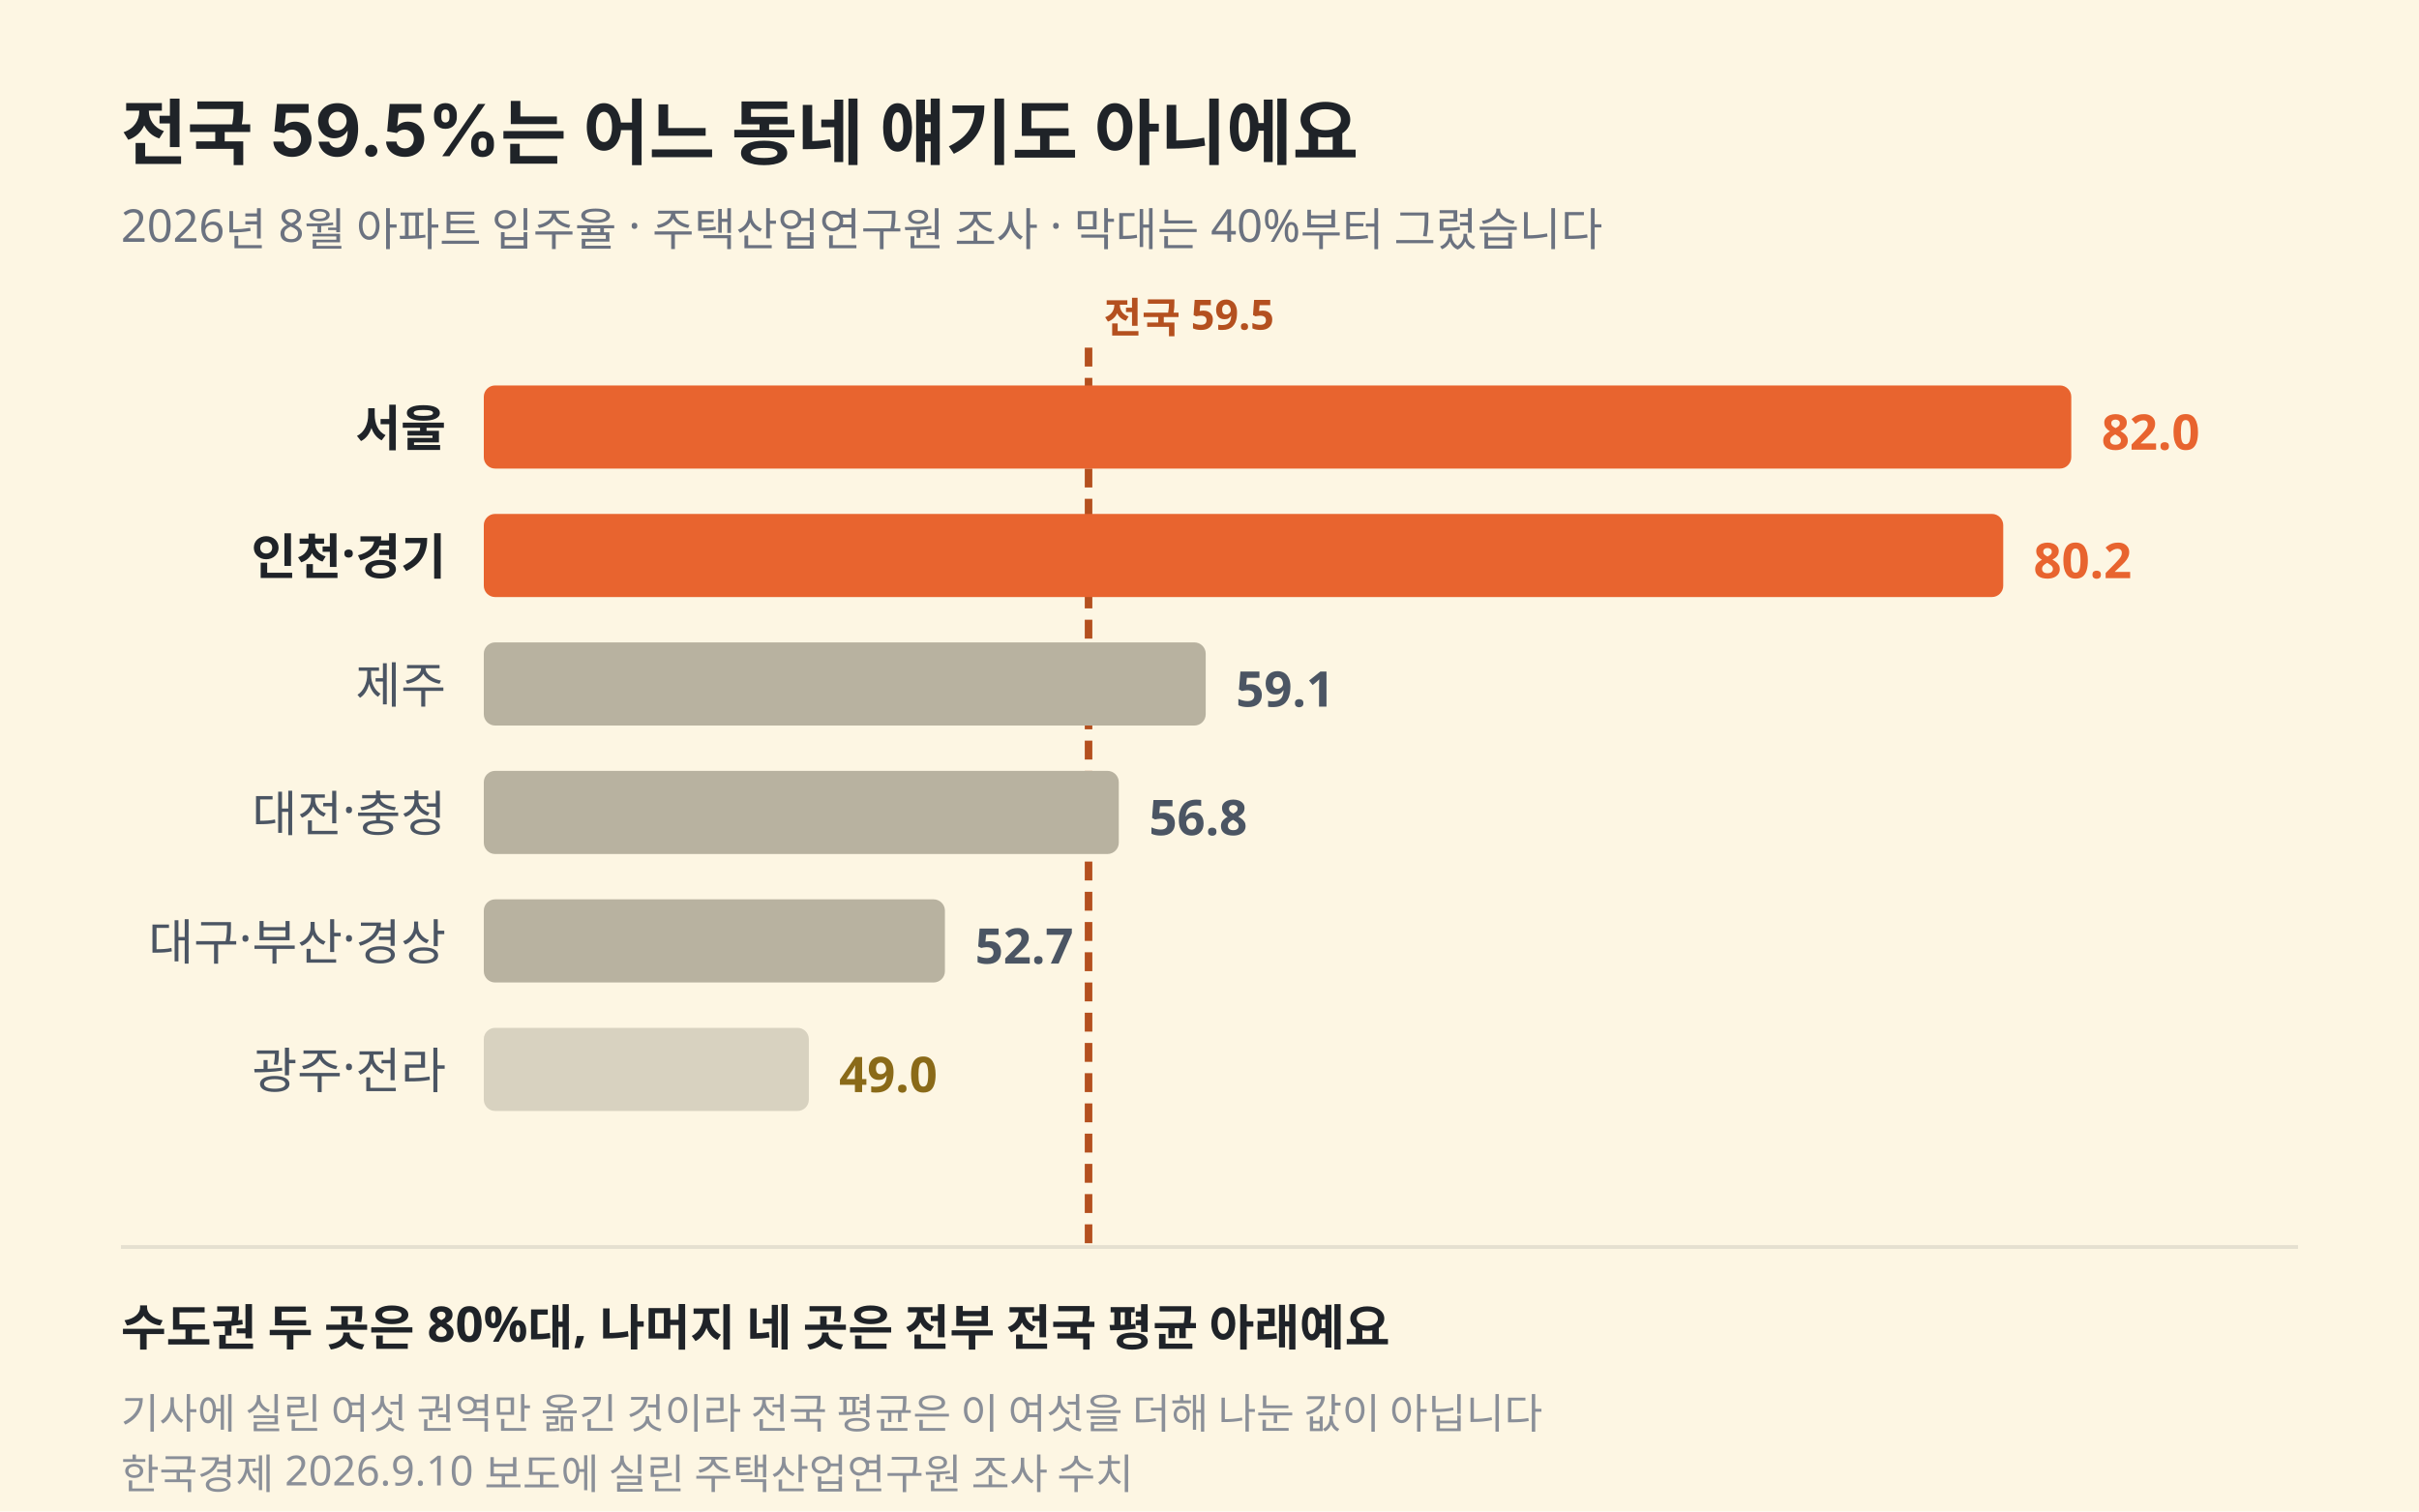
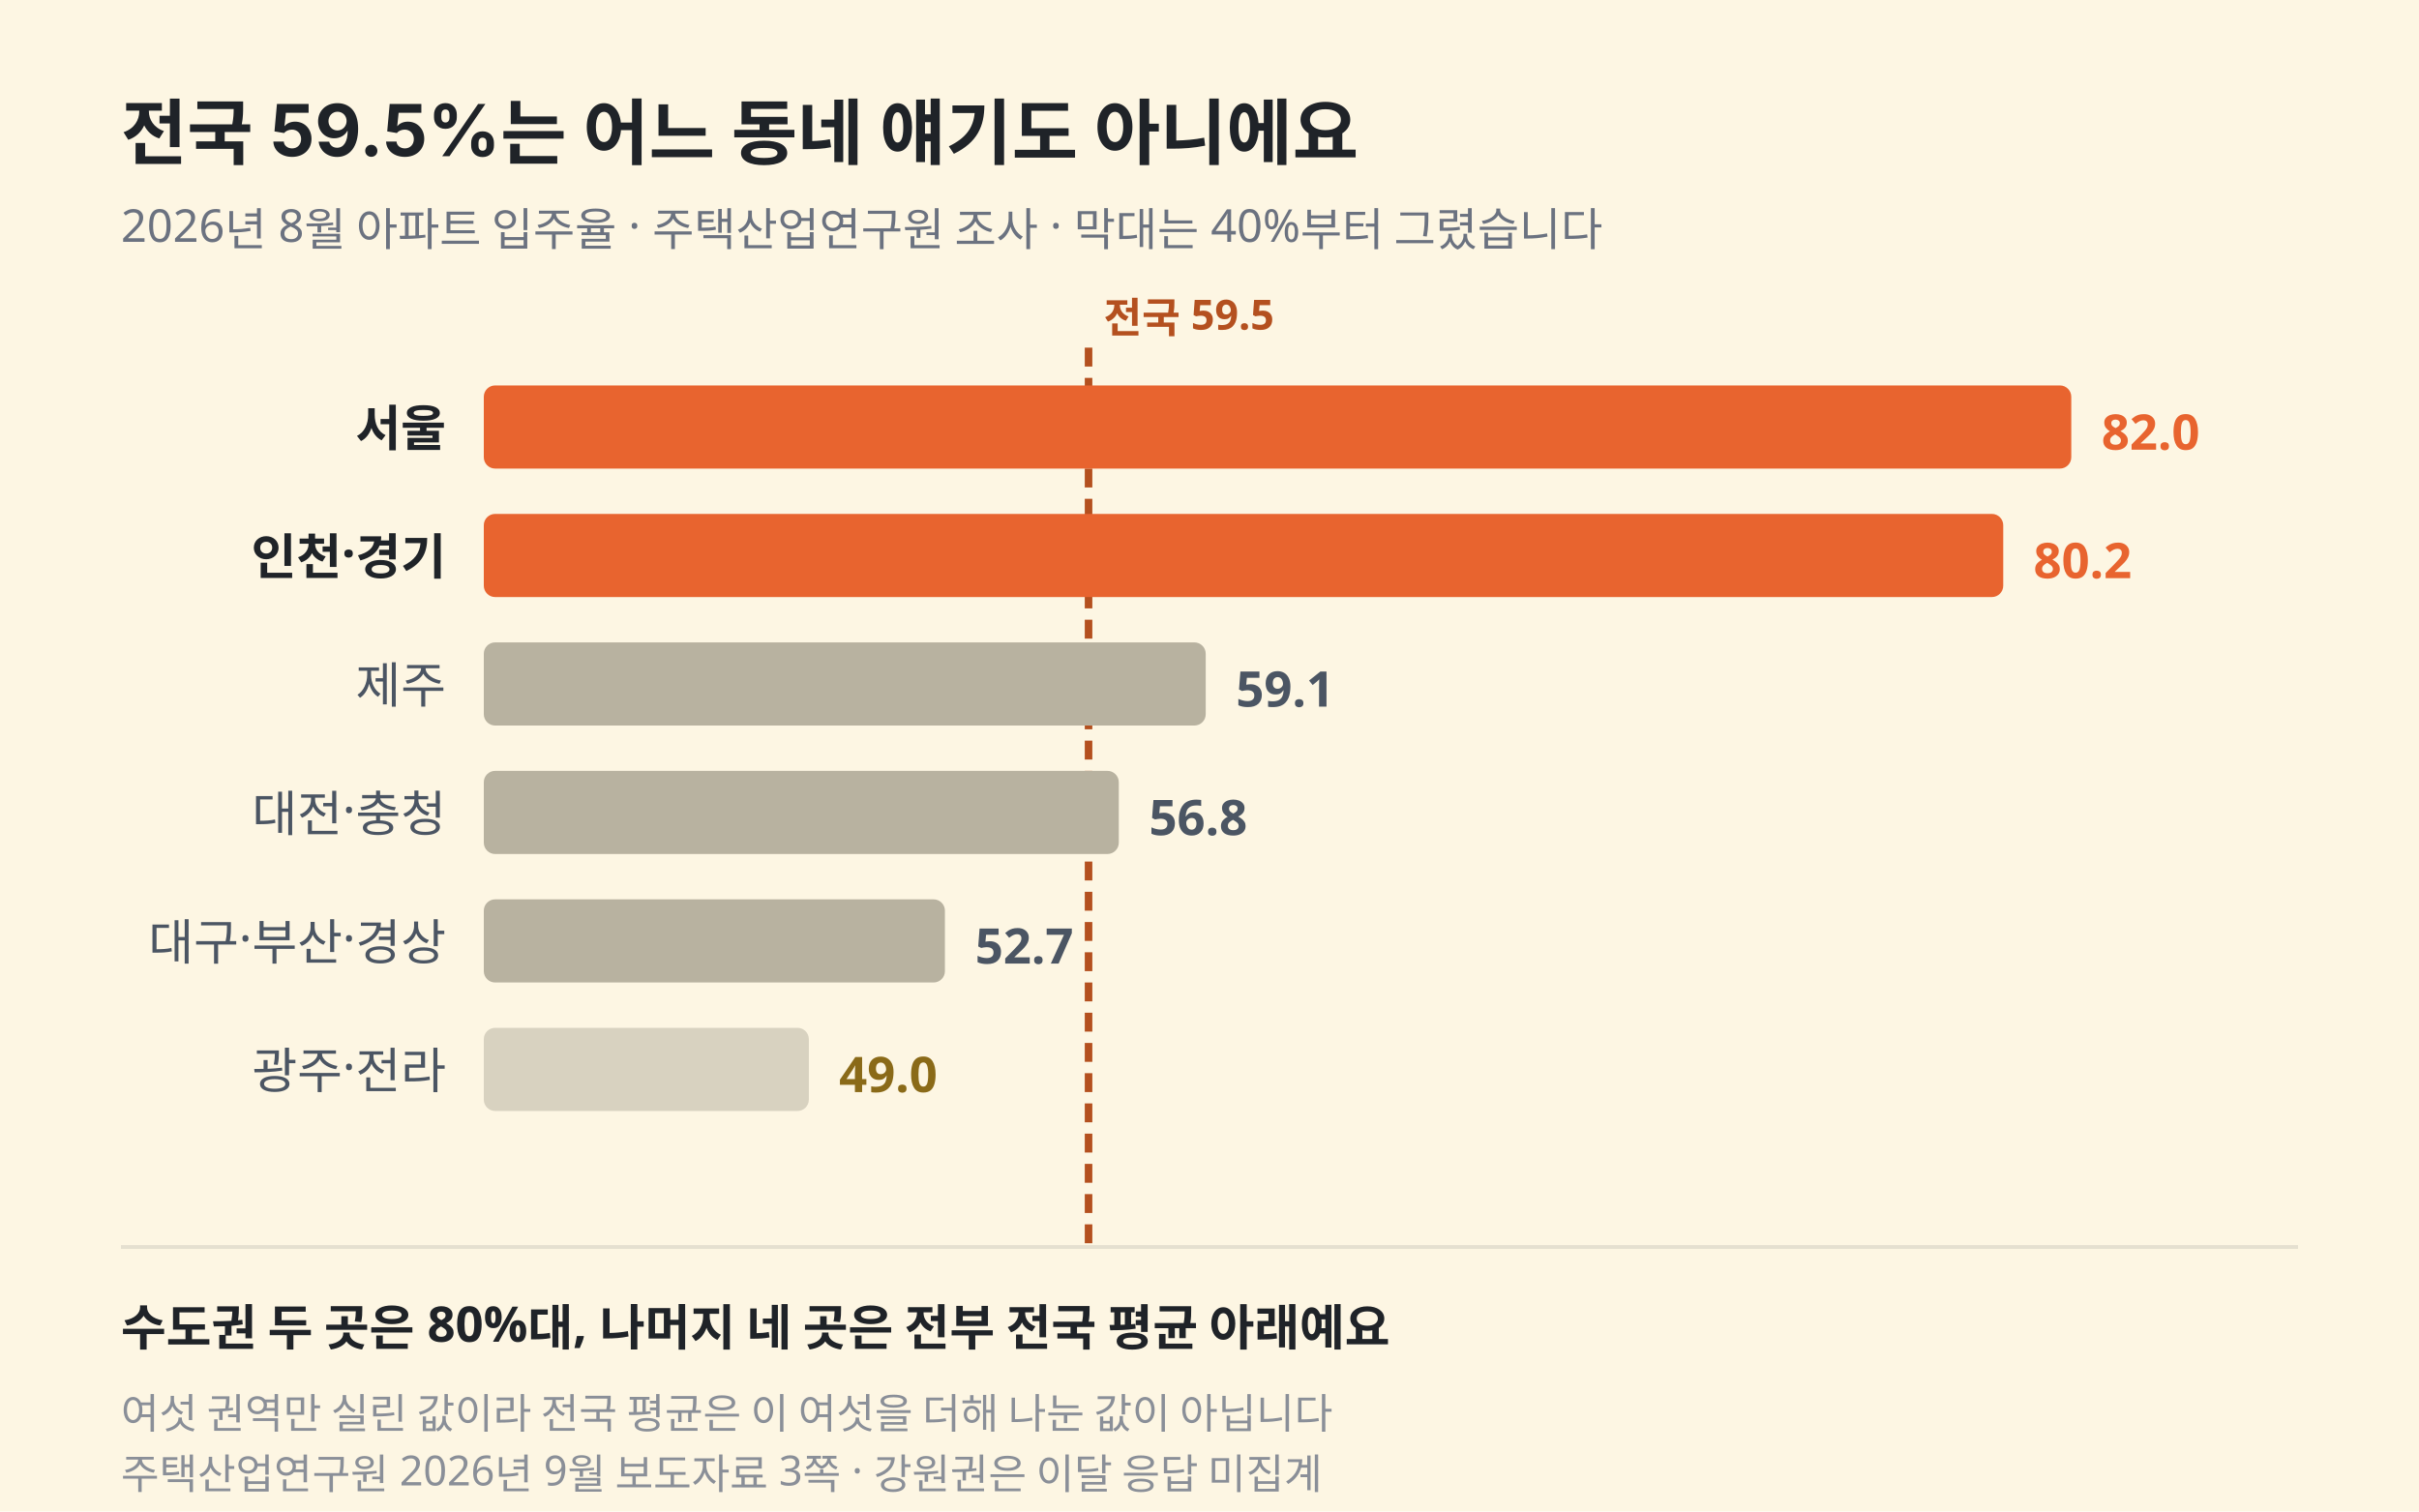
<svg xmlns="http://www.w3.org/2000/svg" viewBox="0 0 640 400" role="img" aria-label="2026년 8월 아파트 입주율은 전국 59.5퍼센트인데 서울 82퍼센트 인천경기 80.2퍼센트로 수도권은 전국 평균보다 20퍼센트포인트 넘게 높고, 제주 59.1 대전충청 56.8 대구부산경상 52.7 광주전라 49.0퍼센트로 나머지 지역은 전부 전국 평균 아래다">
  <rect width="640" height="400" fill="#FDF6E3" />
  <text x="32" y="42" font-family="system-ui, -apple-system, sans-serif" font-size="19" font-weight="700" fill="#1F2328">전국 59.5%는 어느 동네 얘기도 아니에요</text>
  <text x="32" y="64" font-family="system-ui, sans-serif" font-size="12" fill="#6B7280">2026년 8월 아파트 입주율 · 주택산업연구원 조사 · 막대는 40%부터 그렸습니다</text>
  <line x1="288" y1="92" x2="288" y2="330" stroke="#B4501F" stroke-width="2" stroke-dasharray="5 3" />
  <text x="292" y="88" font-family="system-ui, sans-serif" font-size="11" font-weight="700" fill="#B4501F">전국 59.5</text>
  <text x="118" y="118" text-anchor="end" font-family="system-ui, sans-serif" font-size="13" font-weight="700" fill="#1F2328">서울</text>
  <rect x="128" y="102" width="420" height="22" rx="3" fill="#E8642F" />
  <text x="556" y="119" font-family="system-ui, sans-serif" font-size="13" font-weight="700" fill="#E8642F">82.0</text>
  <text x="118" y="152" text-anchor="end" font-family="system-ui, sans-serif" font-size="13" font-weight="700" fill="#1F2328">인천·경기</text>
  <rect x="128" y="136" width="402" height="22" rx="3" fill="#E8642F" />
  <text x="538" y="153" font-family="system-ui, sans-serif" font-size="13" font-weight="700" fill="#E8642F">80.2</text>
  <text x="118" y="186" text-anchor="end" font-family="system-ui, sans-serif" font-size="13" fill="#4B5563">제주</text>
  <rect x="128" y="170" width="191" height="22" rx="3" fill="#B8B2A0" />
  <text x="327" y="187" font-family="system-ui, sans-serif" font-size="13" font-weight="700" fill="#4B5563">59.1</text>
  <text x="118" y="220" text-anchor="end" font-family="system-ui, sans-serif" font-size="13" fill="#4B5563">대전·충청</text>
  <rect x="128" y="204" width="168" height="22" rx="3" fill="#B8B2A0" />
  <text x="304" y="221" font-family="system-ui, sans-serif" font-size="13" font-weight="700" fill="#4B5563">56.8</text>
  <text x="118" y="254" text-anchor="end" font-family="system-ui, sans-serif" font-size="13" fill="#4B5563">대구·부산·경상</text>
  <rect x="128" y="238" width="122" height="22" rx="3" fill="#B8B2A0" />
  <text x="258" y="255" font-family="system-ui, sans-serif" font-size="13" font-weight="700" fill="#4B5563">52.7</text>
  <text x="118" y="288" text-anchor="end" font-family="system-ui, sans-serif" font-size="13" fill="#4B5563">광주·전라</text>
  <rect x="128" y="272" width="86" height="22" rx="3" fill="#D8D2C0" />
  <text x="222" y="289" font-family="system-ui, sans-serif" font-size="13" font-weight="700" fill="#8A6A18">49.0</text>
  <line x1="32" y1="330" x2="608" y2="330" stroke="#E5E0D0" />
  <text x="32" y="356" font-family="system-ui, sans-serif" font-size="13" font-weight="700" fill="#1F2328">수도권 두 곳은 80%대, 나머지 네 곳은 전부 전국 평균 아래예요</text>
-   <text x="32" y="378" font-family="system-ui, sans-serif" font-size="11" fill="#8A8F98">기사에 실린 여섯 권역만 옮긴 것이라 전국 평균은 이 여섯을 더해 나눈 값이 아닙니다</text>
-   <text x="32" y="394" font-family="system-ui, sans-serif" font-size="11" fill="#8A8F98">한국경제 2026.9.10 보도에 실린 주택산업연구원 조사 수치</text>
+   <text x="32" y="378" font-family="system-ui, sans-serif" font-size="11" fill="#8A8F98">여섯 권역만 실린 값이라 전국 평균은 이 여섯을 더해 나눈 값이 아닙니다</text>
+   <text x="32" y="394" font-family="system-ui, sans-serif" font-size="11" fill="#8A8F98">주택산업연구원 2026년 9월 보도자료 3쪽 · 강원권은 이달 응답 미집계</text>
</svg>
